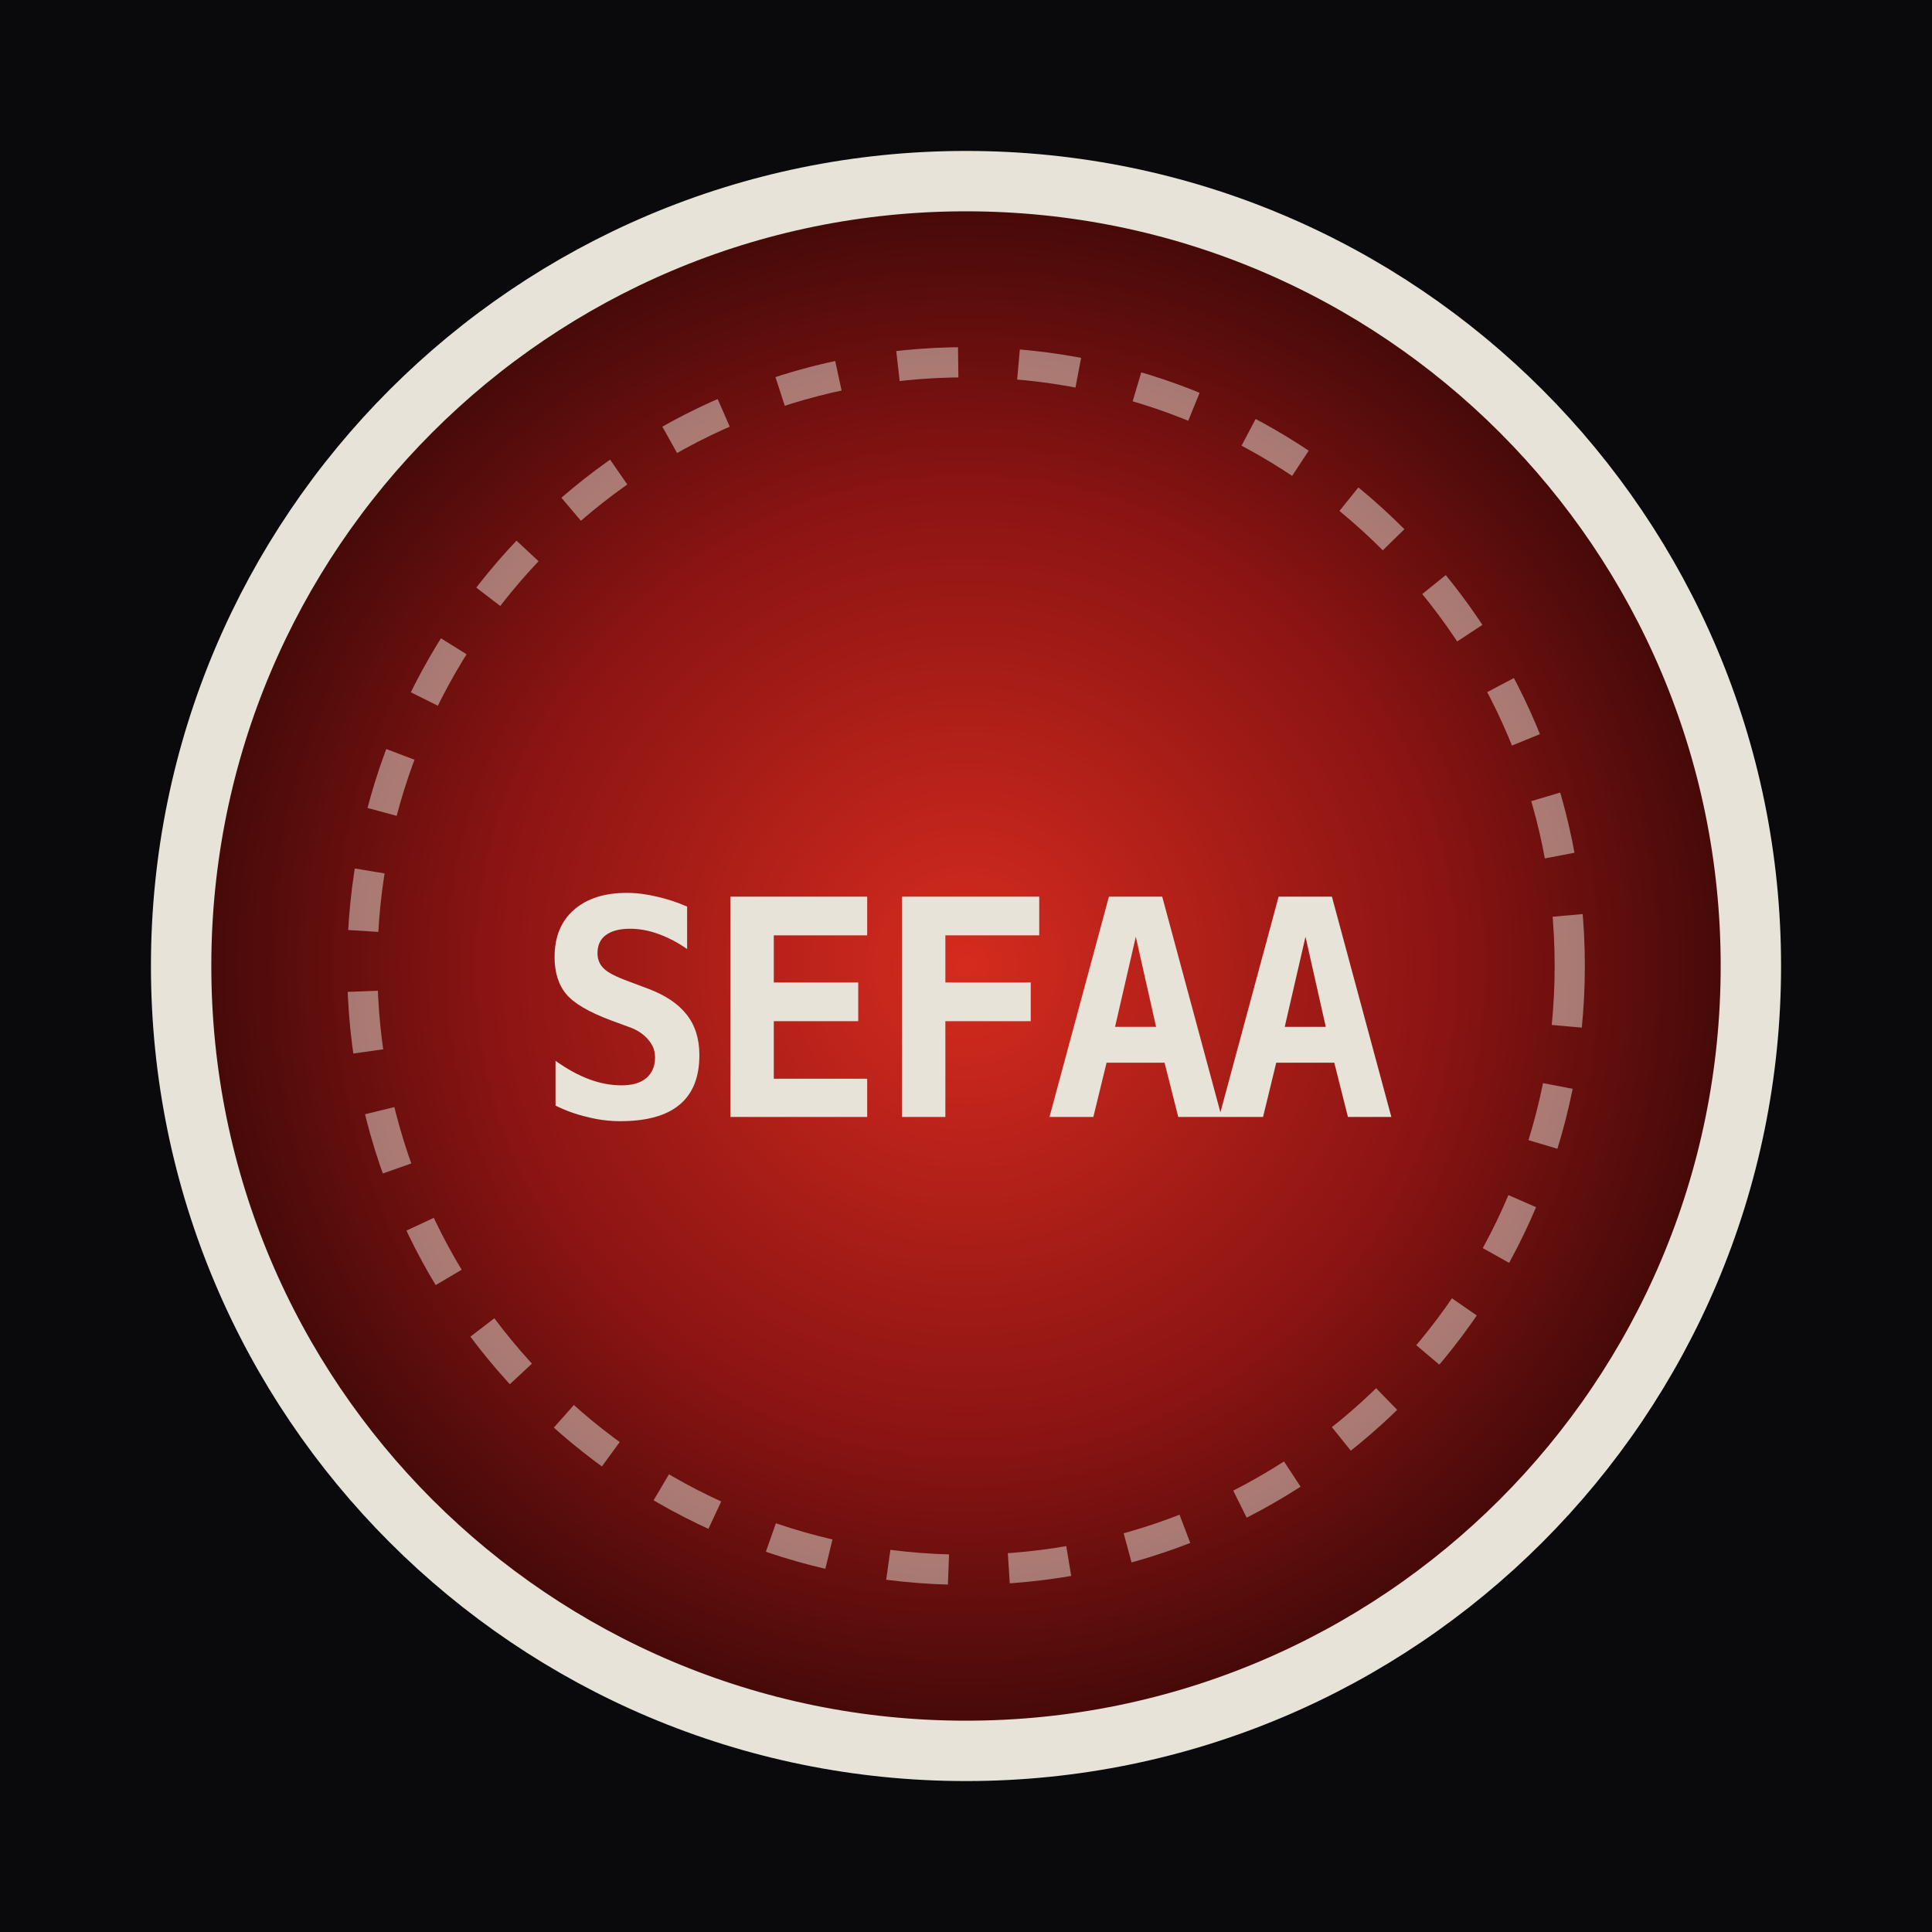
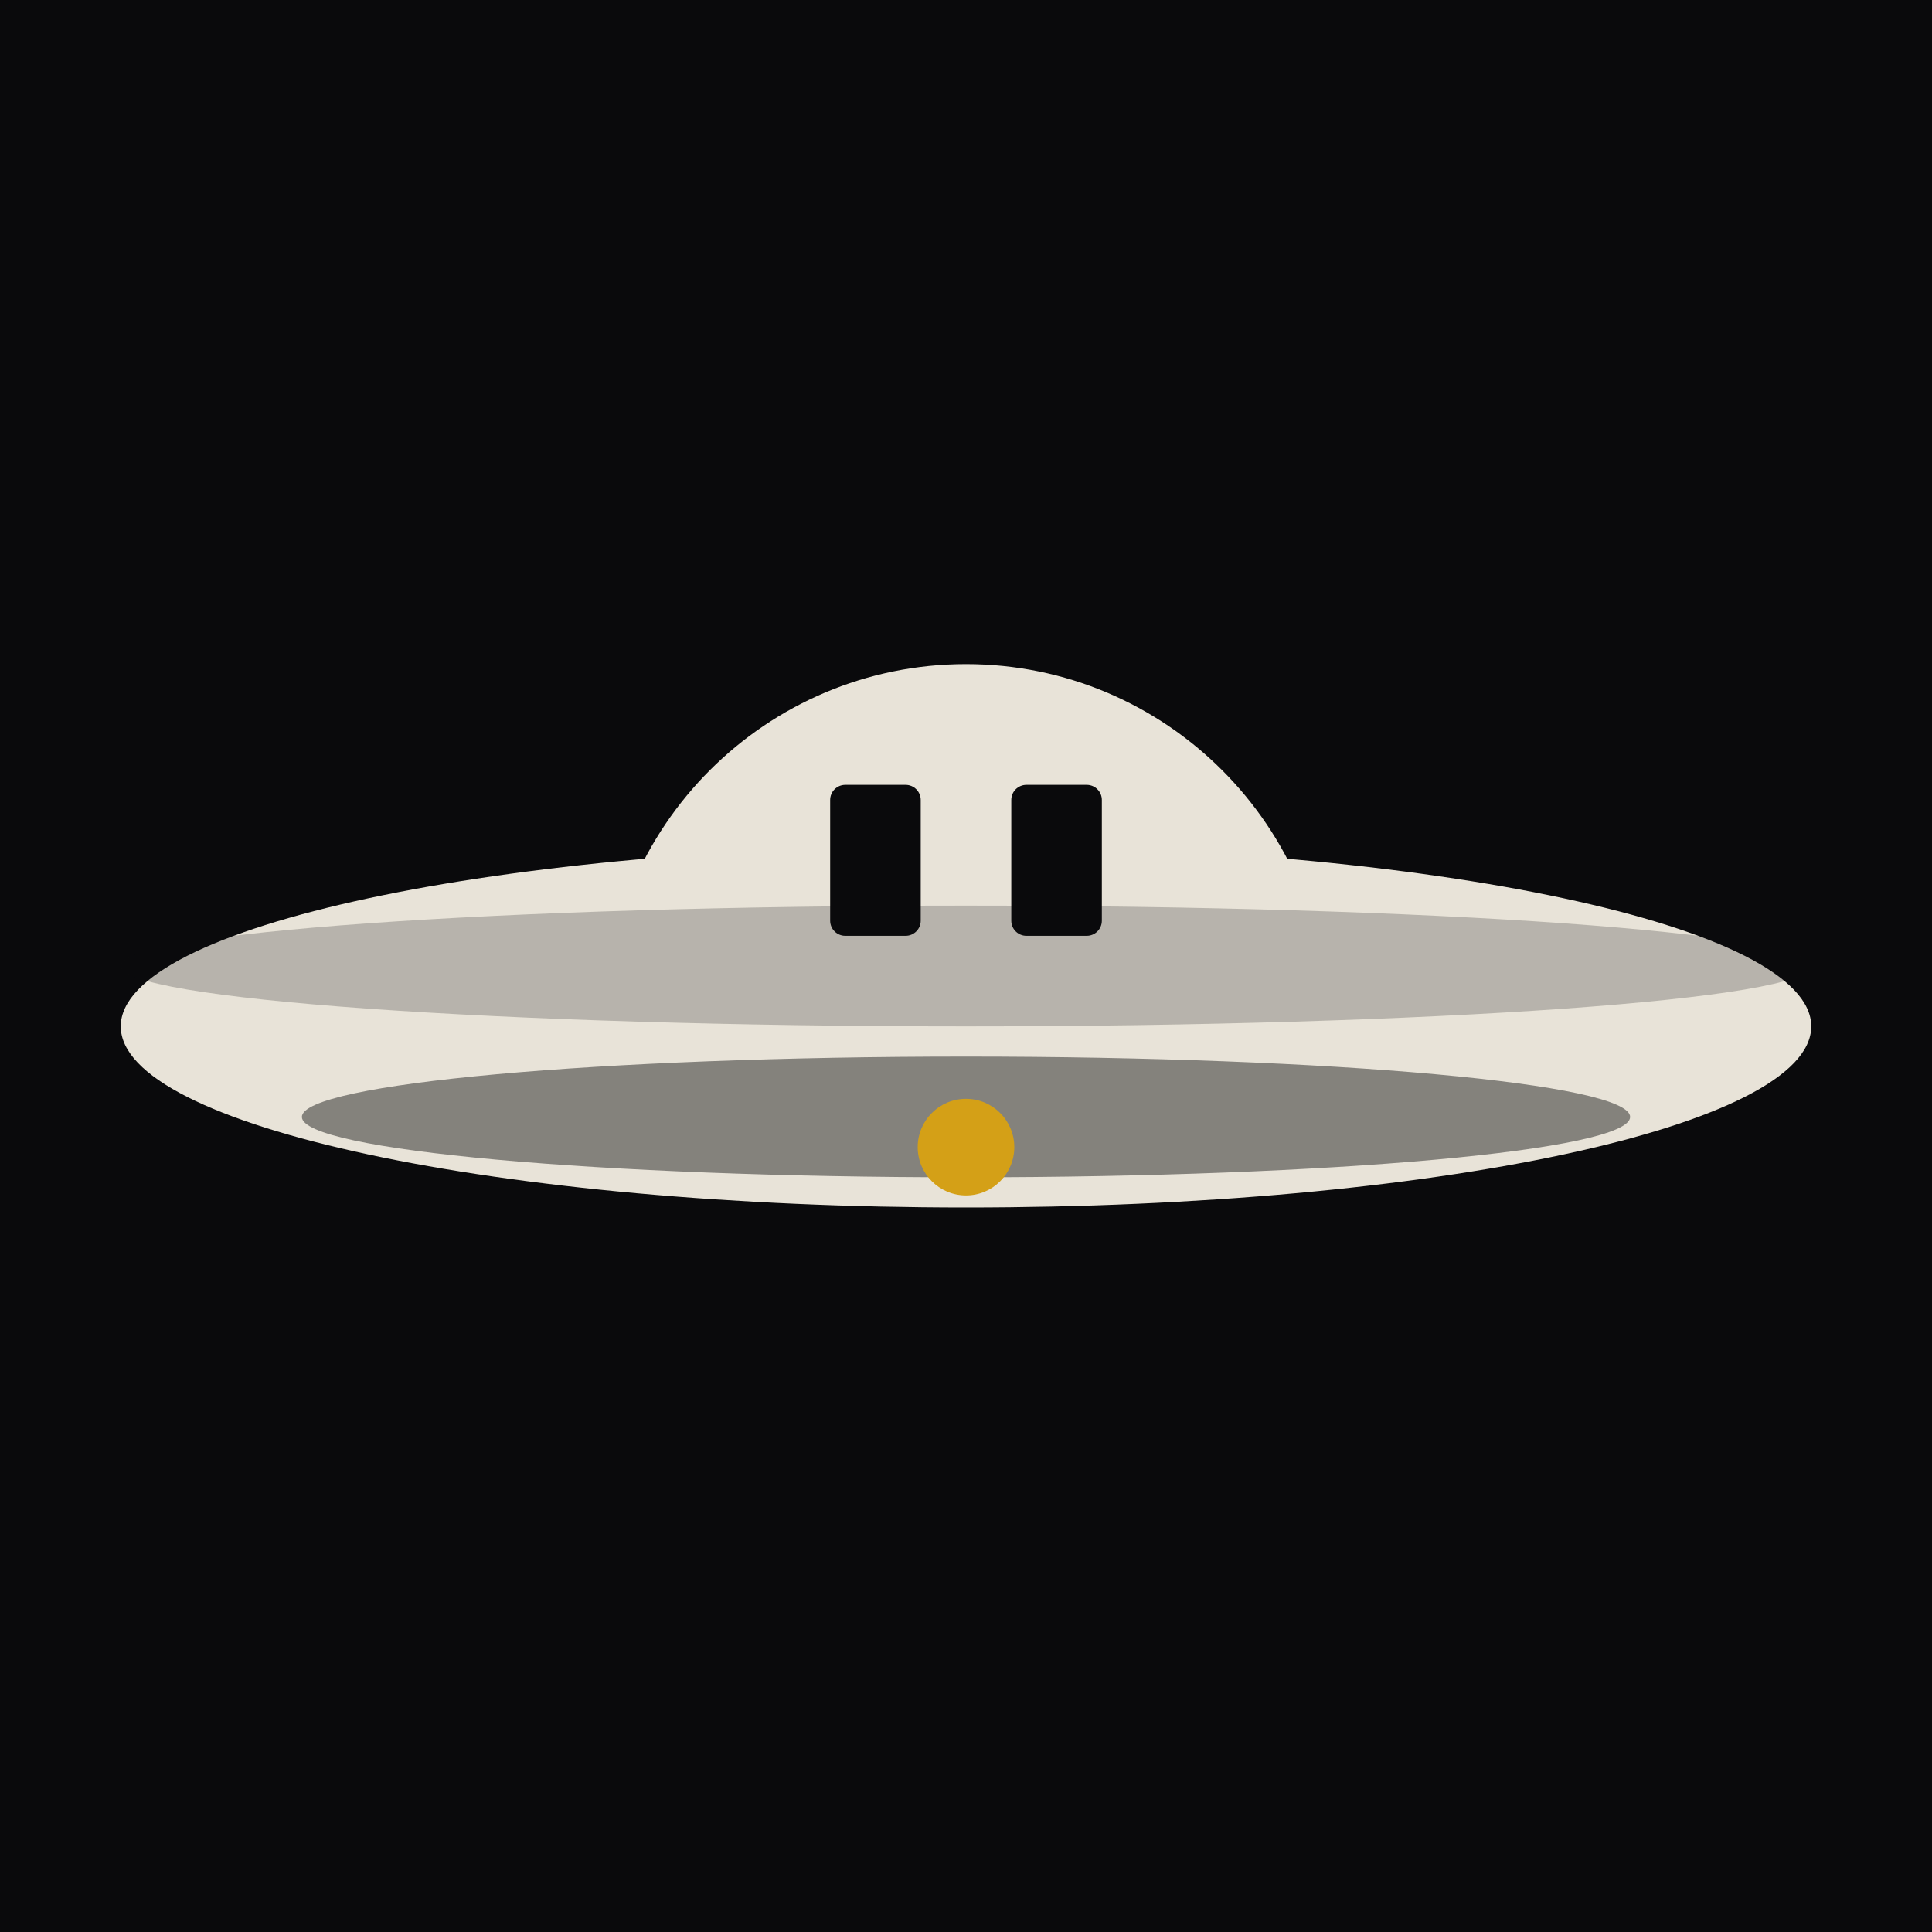
<svg xmlns="http://www.w3.org/2000/svg" viewBox="0 0 64 64">
-   <defs>
-     <radialGradient id="g" cx="50%" cy="50%" r="50%">
-       <stop offset="0%" stop-color="#d52b1e" />
-       <stop offset="60%" stop-color="#8b1413" />
-       <stop offset="100%" stop-color="#3d0908" />
-     </radialGradient>
-   </defs>
  <rect width="64" height="64" fill="#0a0a0c" />
-   <circle cx="32" cy="32" r="26" fill="url(#g)" stroke="#e8e3d8" stroke-width="2" />
-   <circle cx="32" cy="32" r="20" fill="none" stroke="#e8e3d8" stroke-width="1" stroke-dasharray="2 2" opacity="0.5" />
-   <text x="32" y="37" font-family="ui-monospace,Consolas,monospace" font-size="10" font-weight="700" text-anchor="middle" fill="#e8e3d8" letter-spacing="-0.4">SEFAA</text>
+   <ellipse cx="32" cy="34" rx="28" ry="6" fill="#e8e3d8" />
+   <path d="M 20 34 A 12 12 0 0 1 44 34 Z" fill="#e8e3d8" />
+   <ellipse cx="32" cy="32" rx="28" ry="2" fill="#0a0a0c" opacity="0.22" />
+   <ellipse cx="32" cy="37" rx="22" ry="2" fill="#0a0a0c" opacity="0.45" />
+   <rect x="27.5" y="26" width="3" height="5" rx="0.5" fill="#0a0a0c" />
+   <rect x="33.5" y="26" width="3" height="5" rx="0.5" fill="#0a0a0c" />
+   <circle cx="32" cy="38" r="1.6" fill="#d4a017" />
</svg>
